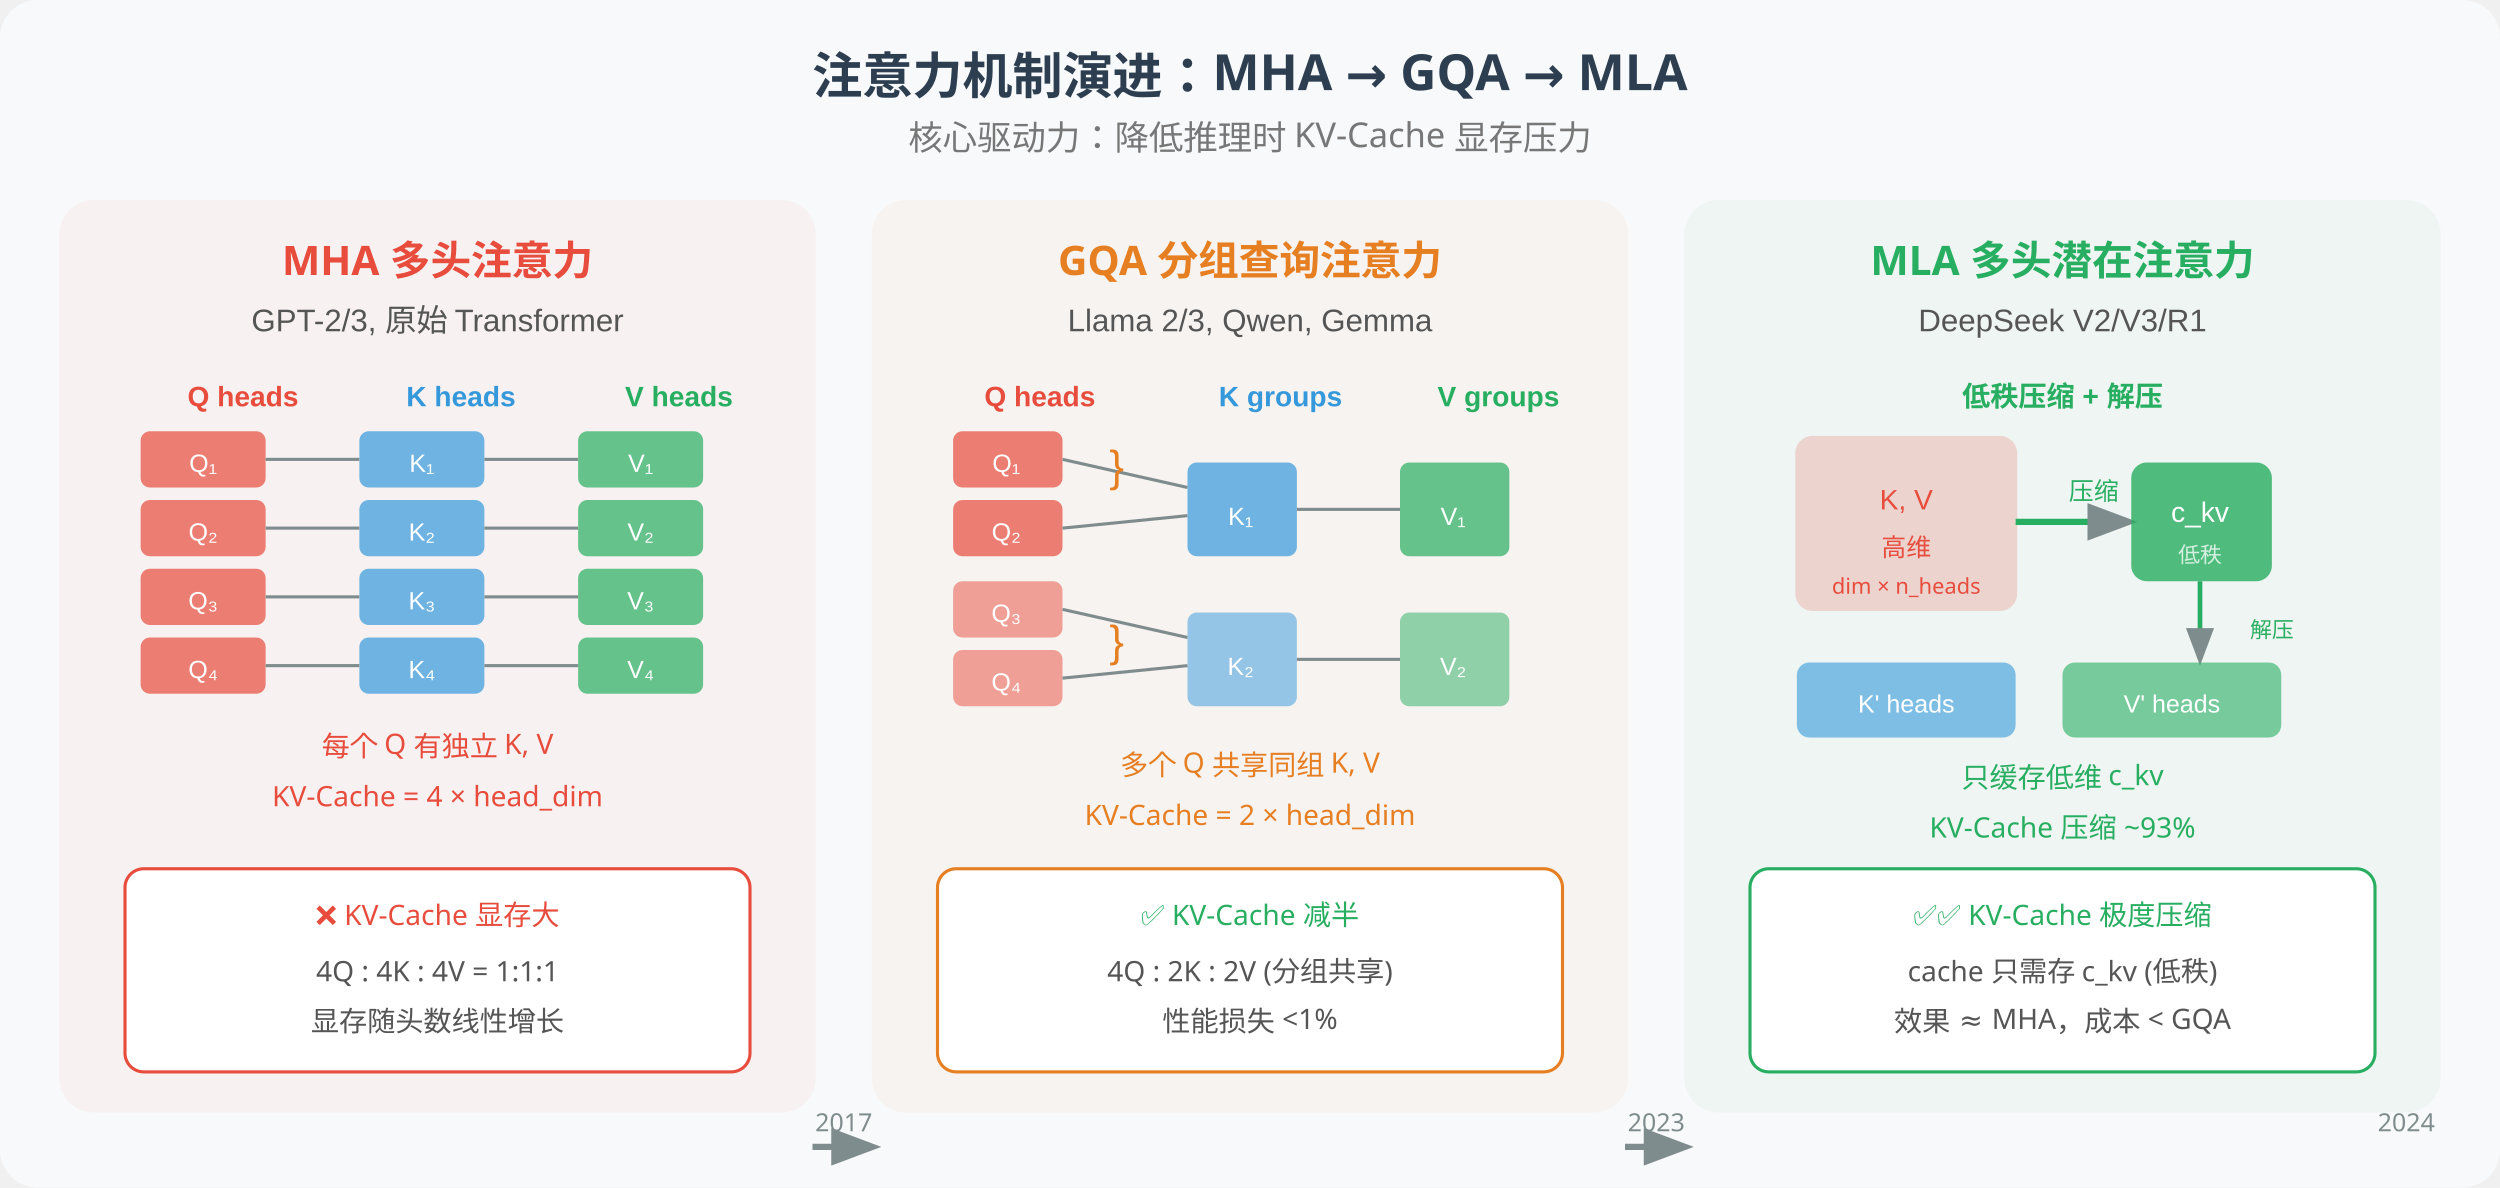
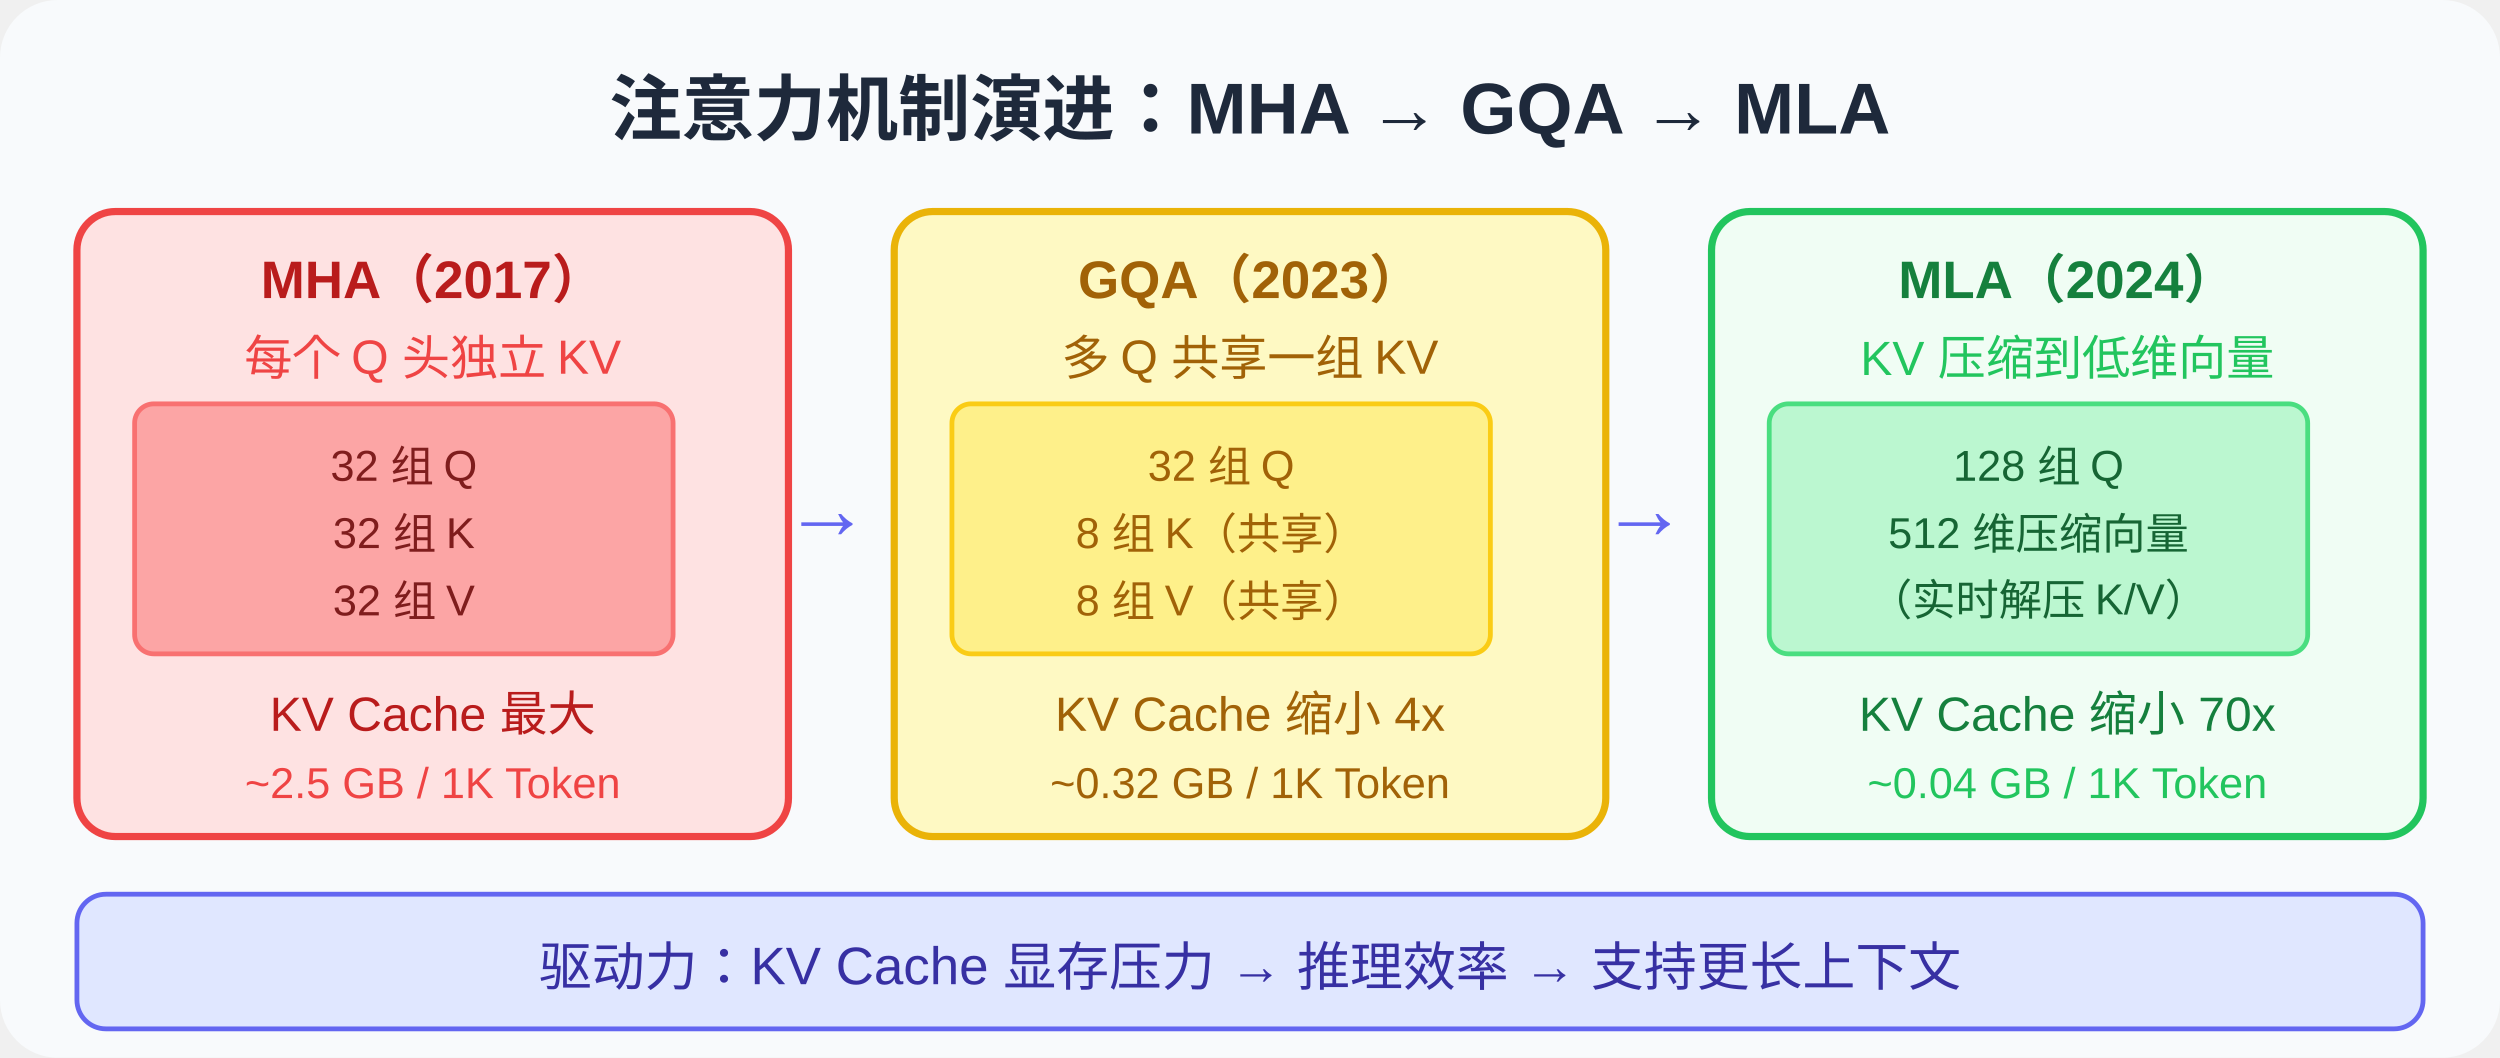
- <svg xmlns="http://www.w3.org/2000/svg" viewBox="0 0 800 380" width="800" height="380">
-   <defs>
-     <marker id="arr-llm07b" markerWidth="8" markerHeight="8" refX="6" refY="3" orient="auto">
-       <path d="M0,0 L0,6 L8,3 z" fill="#7f8c8d" />
-     </marker>
-     <filter id="sh-llm07b">
-       <feDropShadow dx="2" dy="2" stdDeviation="3" flood-opacity="0.1" />
-     </filter>
-   </defs>
-   <rect width="800" height="380" fill="#f8f9fa" rx="12" />
-   <text x="400" y="30" text-anchor="middle" font-family="PingFang SC, Microsoft YaHei, sans-serif" font-size="16" font-weight="bold" fill="#2c3e50">注意力机制演进：MHA → GQA → MLA</text>
-   <text x="400" y="48" text-anchor="middle" font-family="PingFang SC, Microsoft YaHei, sans-serif" font-size="11" fill="#777">核心驱动力：降低推理时 KV-Cache 显存压力</text>
-   <rect x="20" y="65" width="240" height="290" rx="10" fill="#e74c3c" opacity="0.05" stroke="#e74c3c" stroke-width="2" />
-   <text x="140" y="88" text-anchor="middle" font-family="PingFang SC, Microsoft YaHei, sans-serif" font-size="13" font-weight="bold" fill="#e74c3c">MHA 多头注意力</text>
-   <text x="140" y="106" text-anchor="middle" font-family="Arial, sans-serif" font-size="10" fill="#555">GPT-2/3, 原始 Transformer</text>
-   <text x="60" y="130" font-family="Arial, sans-serif" font-size="9" font-weight="bold" fill="#e74c3c">Q heads</text>
-   <text x="130" y="130" font-family="Arial, sans-serif" font-size="9" font-weight="bold" fill="#3498db">K heads</text>
-   <text x="200" y="130" font-family="Arial, sans-serif" font-size="9" font-weight="bold" fill="#27ae60">V heads</text>
-   <rect x="45" y="138" width="40" height="18" rx="3" fill="#e74c3c" opacity="0.7" />
-   <text x="65" y="151" text-anchor="middle" font-family="Arial, sans-serif" font-size="8" fill="white">Q₁</text>
-   <rect x="45" y="160" width="40" height="18" rx="3" fill="#e74c3c" opacity="0.7" />
-   <text x="65" y="173" text-anchor="middle" font-family="Arial, sans-serif" font-size="8" fill="white">Q₂</text>
-   <rect x="45" y="182" width="40" height="18" rx="3" fill="#e74c3c" opacity="0.7" />
-   <text x="65" y="195" text-anchor="middle" font-family="Arial, sans-serif" font-size="8" fill="white">Q₃</text>
-   <rect x="45" y="204" width="40" height="18" rx="3" fill="#e74c3c" opacity="0.7" />
-   <text x="65" y="217" text-anchor="middle" font-family="Arial, sans-serif" font-size="8" fill="white">Q₄</text>
-   <rect x="115" y="138" width="40" height="18" rx="3" fill="#3498db" opacity="0.7" />
-   <text x="135" y="151" text-anchor="middle" font-family="Arial, sans-serif" font-size="8" fill="white">K₁</text>
-   <rect x="115" y="160" width="40" height="18" rx="3" fill="#3498db" opacity="0.7" />
-   <text x="135" y="173" text-anchor="middle" font-family="Arial, sans-serif" font-size="8" fill="white">K₂</text>
-   <rect x="115" y="182" width="40" height="18" rx="3" fill="#3498db" opacity="0.7" />
-   <text x="135" y="195" text-anchor="middle" font-family="Arial, sans-serif" font-size="8" fill="white">K₃</text>
-   <rect x="115" y="204" width="40" height="18" rx="3" fill="#3498db" opacity="0.7" />
-   <text x="135" y="217" text-anchor="middle" font-family="Arial, sans-serif" font-size="8" fill="white">K₄</text>
-   <rect x="185" y="138" width="40" height="18" rx="3" fill="#27ae60" opacity="0.7" />
-   <text x="205" y="151" text-anchor="middle" font-family="Arial, sans-serif" font-size="8" fill="white">V₁</text>
-   <rect x="185" y="160" width="40" height="18" rx="3" fill="#27ae60" opacity="0.7" />
-   <text x="205" y="173" text-anchor="middle" font-family="Arial, sans-serif" font-size="8" fill="white">V₂</text>
-   <rect x="185" y="182" width="40" height="18" rx="3" fill="#27ae60" opacity="0.7" />
-   <text x="205" y="195" text-anchor="middle" font-family="Arial, sans-serif" font-size="8" fill="white">V₃</text>
-   <rect x="185" y="204" width="40" height="18" rx="3" fill="#27ae60" opacity="0.7" />
-   <text x="205" y="217" text-anchor="middle" font-family="Arial, sans-serif" font-size="8" fill="white">V₄</text>
-   <line x1="85" y1="147" x2="115" y2="147" stroke="#7f8c8d" stroke-width="1" />
-   <line x1="85" y1="169" x2="115" y2="169" stroke="#7f8c8d" stroke-width="1" />
-   <line x1="85" y1="191" x2="115" y2="191" stroke="#7f8c8d" stroke-width="1" />
-   <line x1="85" y1="213" x2="115" y2="213" stroke="#7f8c8d" stroke-width="1" />
-   <line x1="155" y1="147" x2="185" y2="147" stroke="#7f8c8d" stroke-width="1" />
-   <line x1="155" y1="169" x2="185" y2="169" stroke="#7f8c8d" stroke-width="1" />
-   <line x1="155" y1="191" x2="185" y2="191" stroke="#7f8c8d" stroke-width="1" />
-   <line x1="155" y1="213" x2="185" y2="213" stroke="#7f8c8d" stroke-width="1" />
-   <text x="140" y="242" text-anchor="middle" font-family="PingFang SC, Microsoft YaHei, sans-serif" font-size="9" fill="#e74c3c">每个 Q 有独立 K, V</text>
-   <text x="140" y="258" text-anchor="middle" font-family="PingFang SC, Microsoft YaHei, sans-serif" font-size="9" fill="#e74c3c">KV-Cache = 4 × head_dim</text>
-   <rect x="40" y="278" width="200" height="65" rx="6" fill="white" stroke="#e74c3c" stroke-width="1" />
-   <text x="140" y="296" text-anchor="middle" font-family="PingFang SC, Microsoft YaHei, sans-serif" font-size="9" fill="#e74c3c">❌ KV-Cache 显存大</text>
-   <text x="140" y="314" text-anchor="middle" font-family="PingFang SC, Microsoft YaHei, sans-serif" font-size="9" fill="#555">4Q : 4K : 4V = 1:1:1</text>
-   <text x="140" y="330" text-anchor="middle" font-family="PingFang SC, Microsoft YaHei, sans-serif" font-size="9" fill="#555">显存随头数线性增长</text>
-   <rect x="280" y="65" width="240" height="290" rx="10" fill="#e67e22" opacity="0.05" stroke="#e67e22" stroke-width="2" />
-   <text x="400" y="88" text-anchor="middle" font-family="PingFang SC, Microsoft YaHei, sans-serif" font-size="13" font-weight="bold" fill="#e67e22">GQA 分组查询注意力</text>
-   <text x="400" y="106" text-anchor="middle" font-family="Arial, sans-serif" font-size="10" fill="#555">Llama 2/3, Qwen, Gemma</text>
-   <text x="315" y="130" font-family="Arial, sans-serif" font-size="9" font-weight="bold" fill="#e74c3c">Q heads</text>
-   <text x="390" y="130" font-family="Arial, sans-serif" font-size="9" font-weight="bold" fill="#3498db">K groups</text>
-   <text x="460" y="130" font-family="Arial, sans-serif" font-size="9" font-weight="bold" fill="#27ae60">V groups</text>
-   <rect x="305" y="138" width="35" height="18" rx="3" fill="#e74c3c" opacity="0.7" />
-   <text x="322" y="151" text-anchor="middle" font-family="Arial, sans-serif" font-size="8" fill="white">Q₁</text>
-   <rect x="305" y="160" width="35" height="18" rx="3" fill="#e74c3c" opacity="0.7" />
-   <text x="322" y="173" text-anchor="middle" font-family="Arial, sans-serif" font-size="8" fill="white">Q₂</text>
-   <rect x="305" y="186" width="35" height="18" rx="3" fill="#e74c3c" opacity="0.5" />
-   <text x="322" y="199" text-anchor="middle" font-family="Arial, sans-serif" font-size="8" fill="white">Q₃</text>
-   <rect x="305" y="208" width="35" height="18" rx="3" fill="#e74c3c" opacity="0.5" />
-   <text x="322" y="221" text-anchor="middle" font-family="Arial, sans-serif" font-size="8" fill="white">Q₄</text>
-   <rect x="380" y="148" width="35" height="30" rx="3" fill="#3498db" opacity="0.7" />
-   <text x="397" y="168" text-anchor="middle" font-family="Arial, sans-serif" font-size="8" fill="white">K₁</text>
-   <rect x="380" y="196" width="35" height="30" rx="3" fill="#3498db" opacity="0.5" />
-   <text x="397" y="216" text-anchor="middle" font-family="Arial, sans-serif" font-size="8" fill="white">K₂</text>
-   <rect x="448" y="148" width="35" height="30" rx="3" fill="#27ae60" opacity="0.7" />
-   <text x="465" y="168" text-anchor="middle" font-family="Arial, sans-serif" font-size="8" fill="white">V₁</text>
-   <rect x="448" y="196" width="35" height="30" rx="3" fill="#27ae60" opacity="0.5" />
-   <text x="465" y="216" text-anchor="middle" font-family="Arial, sans-serif" font-size="8" fill="white">V₂</text>
-   <line x1="340" y1="147" x2="380" y2="156" stroke="#7f8c8d" stroke-width="1" />
-   <line x1="340" y1="169" x2="380" y2="165" stroke="#7f8c8d" stroke-width="1" />
-   <line x1="340" y1="195" x2="380" y2="204" stroke="#7f8c8d" stroke-width="1" />
-   <line x1="340" y1="217" x2="380" y2="213" stroke="#7f8c8d" stroke-width="1" />
-   <line x1="415" y1="163" x2="448" y2="163" stroke="#7f8c8d" stroke-width="1" />
-   <line x1="415" y1="211" x2="448" y2="211" stroke="#7f8c8d" stroke-width="1" />
-   <text x="355" y="154" font-family="Arial, sans-serif" font-size="14" fill="#e67e22">}</text>
-   <text x="355" y="210" font-family="Arial, sans-serif" font-size="14" fill="#e67e22">}</text>
-   <text x="400" y="248" text-anchor="middle" font-family="PingFang SC, Microsoft YaHei, sans-serif" font-size="9" fill="#e67e22">多个 Q 共享同组 K, V</text>
-   <text x="400" y="264" text-anchor="middle" font-family="PingFang SC, Microsoft YaHei, sans-serif" font-size="9" fill="#e67e22">KV-Cache = 2 × head_dim</text>
-   <rect x="300" y="278" width="200" height="65" rx="6" fill="white" stroke="#e67e22" stroke-width="1" />
-   <text x="400" y="296" text-anchor="middle" font-family="PingFang SC, Microsoft YaHei, sans-serif" font-size="9" fill="#27ae60">✅ KV-Cache 减半</text>
-   <text x="400" y="314" text-anchor="middle" font-family="PingFang SC, Microsoft YaHei, sans-serif" font-size="9" fill="#555">4Q : 2K : 2V (分组共享)</text>
-   <text x="400" y="330" text-anchor="middle" font-family="PingFang SC, Microsoft YaHei, sans-serif" font-size="9" fill="#555">性能损失 &lt;1%</text>
-   <rect x="540" y="65" width="240" height="290" rx="10" fill="#27ae60" opacity="0.05" stroke="#27ae60" stroke-width="2" />
-   <text x="660" y="88" text-anchor="middle" font-family="PingFang SC, Microsoft YaHei, sans-serif" font-size="13" font-weight="bold" fill="#27ae60">MLA 多头潜在注意力</text>
-   <text x="660" y="106" text-anchor="middle" font-family="Arial, sans-serif" font-size="10" fill="#555">DeepSeek V2/V3/R1</text>
-   <text x="660" y="130" text-anchor="middle" font-family="Arial, sans-serif" font-size="9" font-weight="bold" fill="#27ae60">低秩压缩 + 解压</text>
-   <rect x="575" y="140" width="70" height="55" rx="5" fill="#e74c3c" opacity="0.2" stroke="#e74c3c" stroke-width="1" />
-   <text x="610" y="163" text-anchor="middle" font-family="Arial, sans-serif" font-size="9" fill="#e74c3c">K, V</text>
-   <text x="610" y="178" text-anchor="middle" font-family="Arial, sans-serif" font-size="8" fill="#e74c3c">高维</text>
-   <text x="610" y="190" text-anchor="middle" font-family="PingFang SC, Microsoft YaHei, sans-serif" font-size="7" fill="#e74c3c">dim × n_heads</text>
-   <line x1="645" y1="167" x2="680" y2="167" stroke="#27ae60" stroke-width="2" marker-end="url(#arr-llm07b)" />
-   <text x="662" y="160" font-family="Arial, sans-serif" font-size="8" fill="#27ae60">压缩</text>
-   <rect x="682" y="148" width="45" height="38" rx="5" fill="#27ae60" opacity="0.8" />
-   <text x="704" y="167" text-anchor="middle" font-family="Arial, sans-serif" font-size="9" fill="white">c_kv</text>
-   <text x="704" y="180" text-anchor="middle" font-family="Arial, sans-serif" font-size="7" fill="#d4f0e0">低秩</text>
-   <line x1="704" y1="186" x2="704" y2="210" stroke="#27ae60" stroke-width="1.5" marker-end="url(#arr-llm07b)" />
-   <text x="720" y="204" font-family="Arial, sans-serif" font-size="7" fill="#27ae60">解压</text>
-   <rect x="575" y="212" width="70" height="24" rx="4" fill="#3498db" opacity="0.6" />
-   <text x="610" y="228" text-anchor="middle" font-family="Arial, sans-serif" font-size="8" fill="white">K' heads</text>
-   <rect x="660" y="212" width="70" height="24" rx="4" fill="#27ae60" opacity="0.6" />
-   <text x="695" y="228" text-anchor="middle" font-family="Arial, sans-serif" font-size="8" fill="white">V' heads</text>
-   <text x="660" y="252" text-anchor="middle" font-family="PingFang SC, Microsoft YaHei, sans-serif" font-size="9" fill="#27ae60">只缓存低维 c_kv</text>
-   <text x="660" y="268" text-anchor="middle" font-family="PingFang SC, Microsoft YaHei, sans-serif" font-size="9" fill="#27ae60">KV-Cache 压缩 ~93%</text>
-   <rect x="560" y="278" width="200" height="65" rx="6" fill="white" stroke="#27ae60" stroke-width="1" />
-   <text x="660" y="296" text-anchor="middle" font-family="PingFang SC, Microsoft YaHei, sans-serif" font-size="9" fill="#27ae60">✅✅ KV-Cache 极度压缩</text>
-   <text x="660" y="314" text-anchor="middle" font-family="PingFang SC, Microsoft YaHei, sans-serif" font-size="9" fill="#555">cache 只需存 c_kv (低秩)</text>
-   <text x="660" y="330" text-anchor="middle" font-family="PingFang SC, Microsoft YaHei, sans-serif" font-size="9" fill="#555">效果 ≈ MHA，成本 &lt; GQA</text>
-   <line x1="260" y1="367" x2="278" y2="367" stroke="#7f8c8d" stroke-width="2" marker-end="url(#arr-llm07b)" />
-   <line x1="520" y1="367" x2="538" y2="367" stroke="#7f8c8d" stroke-width="2" marker-end="url(#arr-llm07b)" />
-   <text x="270" y="362" text-anchor="middle" font-family="PingFang SC, Microsoft YaHei, sans-serif" font-size="8" fill="#7f8c8d">2017</text>
-   <text x="530" y="362" text-anchor="middle" font-family="PingFang SC, Microsoft YaHei, sans-serif" font-size="8" fill="#7f8c8d">2023</text>
-   <text x="770" y="362" text-anchor="middle" font-family="PingFang SC, Microsoft YaHei, sans-serif" font-size="8" fill="#7f8c8d">2024</text>
+ <svg xmlns="http://www.w3.org/2000/svg" viewBox="0 0 520 220" width="520" height="220" font-family="'PingFang SC','Microsoft YaHei',Arial,sans-serif">
+   <rect width="520" height="220" rx="12" fill="#f8fafc" />
+   <text x="260" y="28" text-anchor="middle" font-size="15" font-weight="bold" fill="#1e293b">注意力机制演进：MHA → GQA → MLA</text>
+   <rect x="16" y="44" width="148" height="130" rx="8" fill="#fee2e2" stroke="#ef4444" stroke-width="1.5" />
+   <text x="90" y="62" text-anchor="middle" font-size="11" font-weight="bold" fill="#b91c1c">MHA（2017）</text>
+   <text x="90" y="78" text-anchor="middle" font-size="10" fill="#ef4444">每个 Q 头独立 KV</text>
+   <rect x="28" y="84" width="112" height="52" rx="4" fill="#fca5a5" stroke="#f87171" stroke-width="1" />
+   <text x="84" y="100" text-anchor="middle" font-size="9" fill="#7f1d1d">32 组 Q</text>
+   <text x="84" y="114" text-anchor="middle" font-size="9" fill="#7f1d1d">32 组 K</text>
+   <text x="84" y="128" text-anchor="middle" font-size="9" fill="#7f1d1d">32 组 V</text>
+   <text x="90" y="152" text-anchor="middle" font-size="10" fill="#b91c1c">KV Cache 最大</text>
+   <text x="90" y="166" text-anchor="middle" font-size="9" fill="#ef4444">~2.5 GB / 1K Token</text>
+   <rect x="186" y="44" width="148" height="130" rx="8" fill="#fef9c3" stroke="#eab308" stroke-width="1.5" />
+   <text x="260" y="62" text-anchor="middle" font-size="11" font-weight="bold" fill="#a16207">GQA（2023）</text>
+   <text x="260" y="78" text-anchor="middle" font-size="10" fill="#a16207">多 Q 共享一组 KV</text>
+   <rect x="198" y="84" width="112" height="52" rx="4" fill="#fef08a" stroke="#facc15" stroke-width="1" />
+   <text x="254" y="100" text-anchor="middle" font-size="9" fill="#a16207">32 组 Q</text>
+   <text x="254" y="114" text-anchor="middle" font-size="9" fill="#a16207">8 组 K（共享）</text>
+   <text x="254" y="128" text-anchor="middle" font-size="9" fill="#a16207">8 组 V（共享）</text>
+   <text x="260" y="152" text-anchor="middle" font-size="10" fill="#a16207">KV Cache 缩小 4x</text>
+   <text x="260" y="166" text-anchor="middle" font-size="9" fill="#a16207">~0.32 GB / 1K Token</text>
+   <rect x="356" y="44" width="148" height="130" rx="8" fill="#f0fdf4" stroke="#22c55e" stroke-width="1.5" />
+   <text x="430" y="62" text-anchor="middle" font-size="11" font-weight="bold" fill="#15803d">MLA（2024）</text>
+   <text x="430" y="78" text-anchor="middle" font-size="10" fill="#22c55e">KV 压缩到低维向量</text>
+   <rect x="368" y="84" width="112" height="52" rx="4" fill="#bbf7d0" stroke="#4ade80" stroke-width="1" />
+   <text x="424" y="100" text-anchor="middle" font-size="9" fill="#166534">128 组 Q</text>
+   <text x="424" y="114" text-anchor="middle" font-size="9" fill="#166534">512 维压缩向量</text>
+   <text x="424" y="128" text-anchor="middle" font-size="9" fill="#166534">（实时解压 K/V）</text>
+   <text x="430" y="152" text-anchor="middle" font-size="10" fill="#15803d">KV Cache 缩小 70x</text>
+   <text x="430" y="166" text-anchor="middle" font-size="9" fill="#22c55e">~0.04 GB / 1K Token</text>
+   <text x="172" y="112" text-anchor="middle" font-size="18" fill="#6366f1">→</text>
+   <text x="342" y="112" text-anchor="middle" font-size="18" fill="#6366f1">→</text>
+   <rect x="16" y="186" width="488" height="28" rx="6" fill="#e0e7ff" stroke="#6366f1" stroke-width="1" />
+   <text x="260" y="205" text-anchor="middle" font-size="11" fill="#3730a3">驱动力：KV Cache 显存压力 → 推理效率 → 支持更长上下文</text>
</svg>
